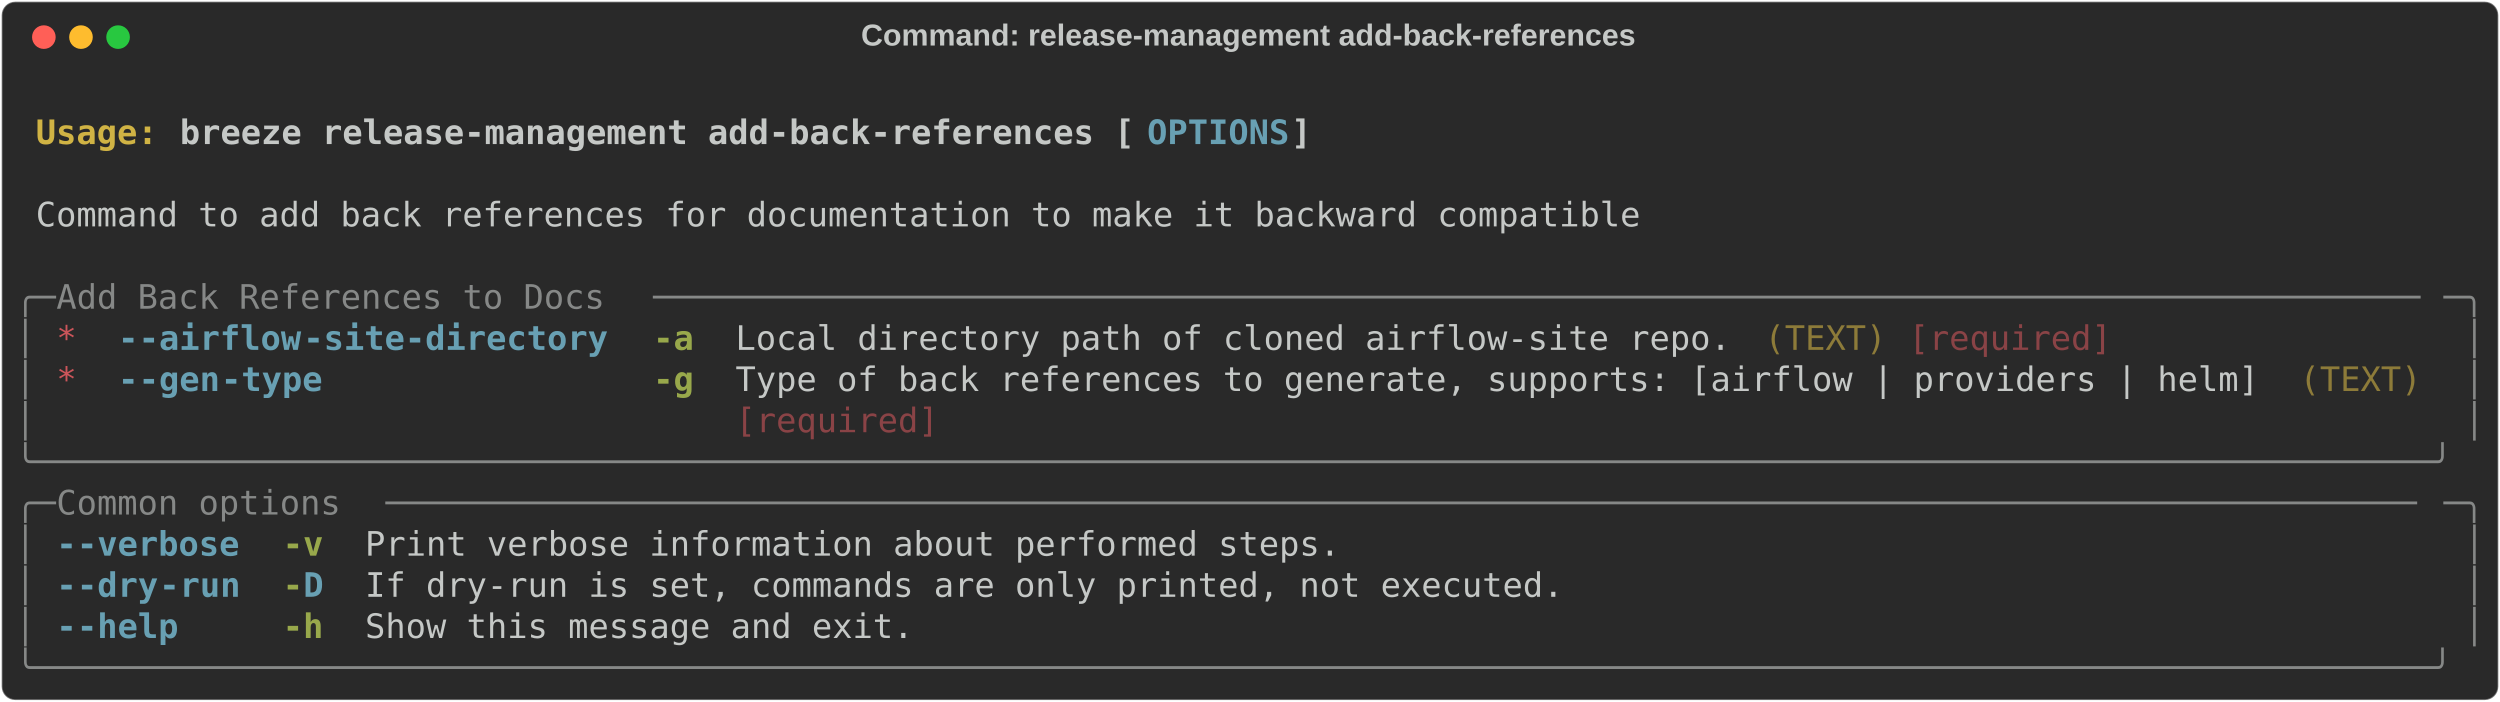
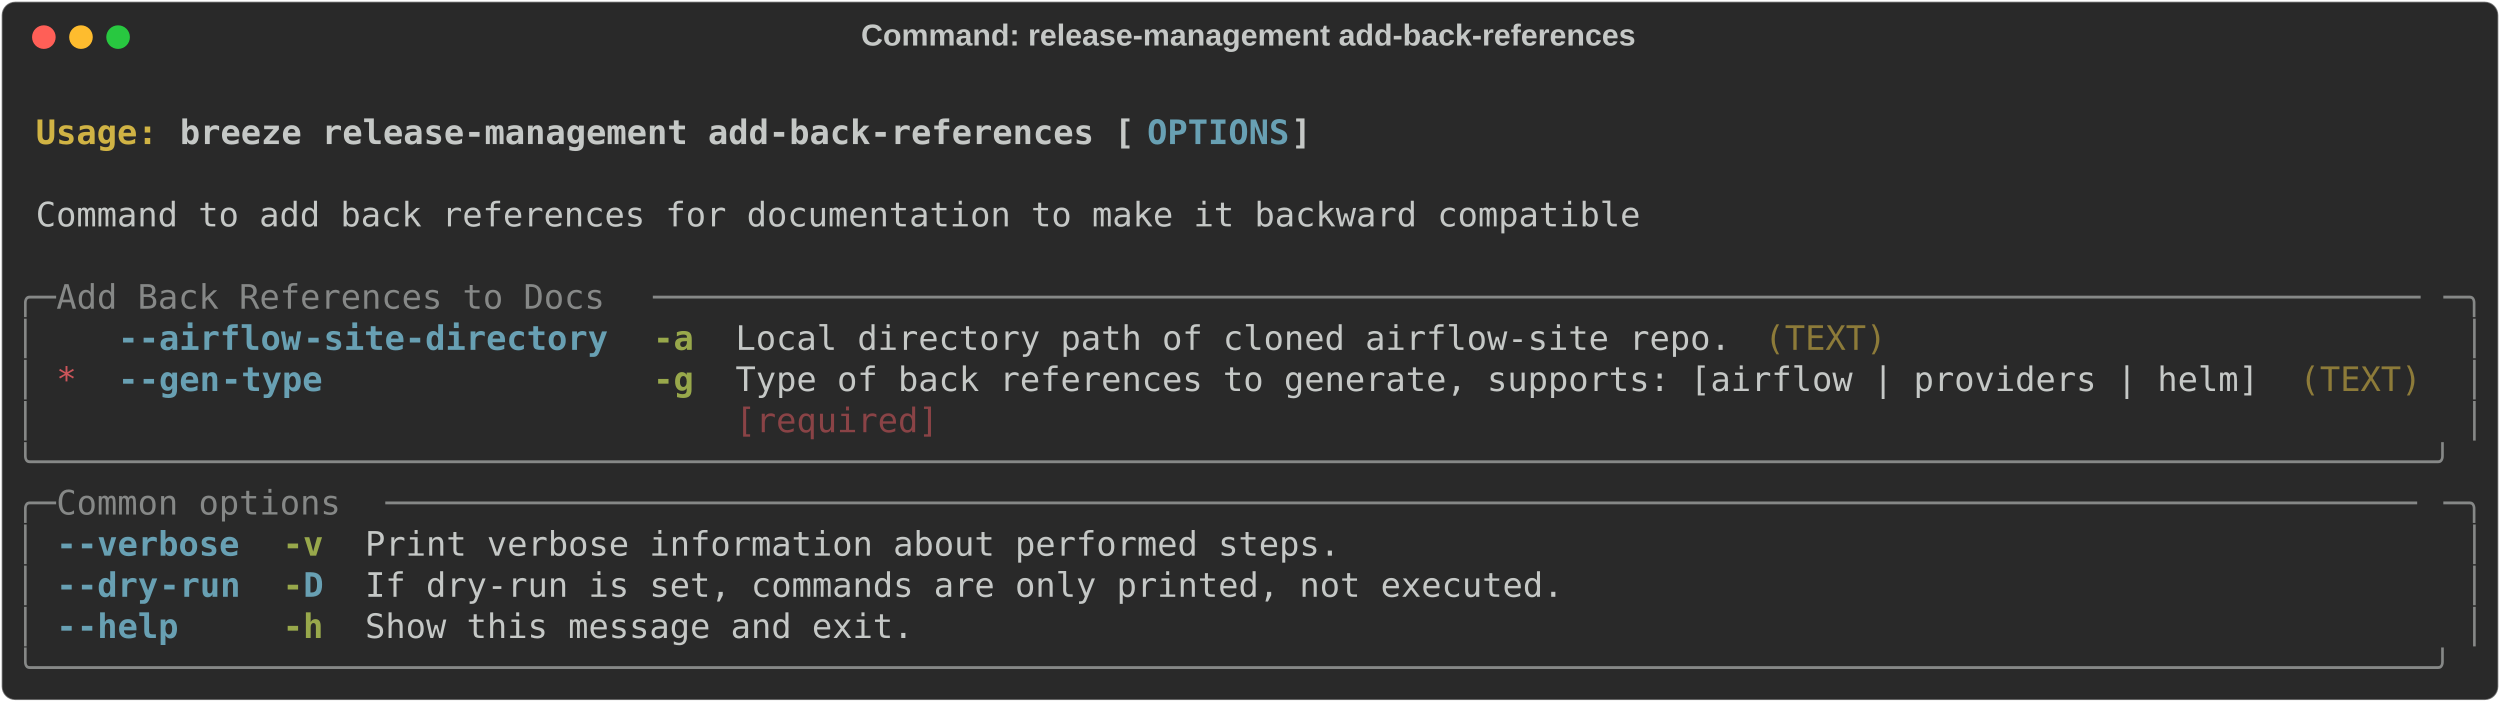
<svg xmlns="http://www.w3.org/2000/svg" class="rich-terminal" viewBox="0 0 1482 416.0">
  <style>

    @font-face {
        font-family: "Fira Code";
        src: local("FiraCode-Regular"),
                url("https://cdnjs.cloudflare.com/ajax/libs/firacode/6.2.0/woff2/FiraCode-Regular.woff2") format("woff2"),
                url("https://cdnjs.cloudflare.com/ajax/libs/firacode/6.2.0/woff/FiraCode-Regular.woff") format("woff");
        font-style: normal;
        font-weight: 400;
    }
    @font-face {
        font-family: "Fira Code";
        src: local("FiraCode-Bold"),
                url("https://cdnjs.cloudflare.com/ajax/libs/firacode/6.2.0/woff2/FiraCode-Bold.woff2") format("woff2"),
                url("https://cdnjs.cloudflare.com/ajax/libs/firacode/6.2.0/woff/FiraCode-Bold.woff") format("woff");
        font-style: bold;
        font-weight: 700;
    }

    .breeze-release-management-add-back-references-matrix {
        font-family: Fira Code, monospace;
        font-size: 20px;
        line-height: 24.4px;
        font-variant-east-asian: full-width;
    }

    .breeze-release-management-add-back-references-title {
        font-size: 18px;
        font-weight: bold;
        font-family: arial;
    }

    .breeze-release-management-add-back-references-r1 { fill: #c5c8c6;font-weight: bold }
.breeze-release-management-add-back-references-r2 { fill: #c5c8c6 }
.breeze-release-management-add-back-references-r3 { fill: #d0b344;font-weight: bold }
.breeze-release-management-add-back-references-r4 { fill: #68a0b3;font-weight: bold }
.breeze-release-management-add-back-references-r5 { fill: #868887 }
- .breeze-release-management-add-back-references-r6 { fill: #cc555a }
- .breeze-release-management-add-back-references-r7 { fill: #98a84b;font-weight: bold }
- .breeze-release-management-add-back-references-r8 { fill: #8d7b39 }
+ .breeze-release-management-add-back-references-r6 { fill: #98a84b;font-weight: bold }
+ .breeze-release-management-add-back-references-r7 { fill: #8d7b39 }
+ .breeze-release-management-add-back-references-r8 { fill: #cc555a }
.breeze-release-management-add-back-references-r9 { fill: #8a4346 }
    </style>
  <defs>
    <clipPath id="breeze-release-management-add-back-references-clip-terminal">
      <rect x="0" y="0" width="1463.0" height="365.0" />
    </clipPath>
    <clipPath id="breeze-release-management-add-back-references-line-0">
      <rect x="0" y="1.5" width="1464" height="24.65" />
    </clipPath>
    <clipPath id="breeze-release-management-add-back-references-line-1">
      <rect x="0" y="25.9" width="1464" height="24.65" />
    </clipPath>
    <clipPath id="breeze-release-management-add-back-references-line-2">
      <rect x="0" y="50.3" width="1464" height="24.65" />
    </clipPath>
    <clipPath id="breeze-release-management-add-back-references-line-3">
      <rect x="0" y="74.7" width="1464" height="24.65" />
    </clipPath>
    <clipPath id="breeze-release-management-add-back-references-line-4">
      <rect x="0" y="99.1" width="1464" height="24.65" />
    </clipPath>
    <clipPath id="breeze-release-management-add-back-references-line-5">
      <rect x="0" y="123.5" width="1464" height="24.65" />
    </clipPath>
    <clipPath id="breeze-release-management-add-back-references-line-6">
      <rect x="0" y="147.9" width="1464" height="24.65" />
    </clipPath>
    <clipPath id="breeze-release-management-add-back-references-line-7">
      <rect x="0" y="172.3" width="1464" height="24.65" />
    </clipPath>
    <clipPath id="breeze-release-management-add-back-references-line-8">
      <rect x="0" y="196.7" width="1464" height="24.65" />
    </clipPath>
    <clipPath id="breeze-release-management-add-back-references-line-9">
      <rect x="0" y="221.1" width="1464" height="24.65" />
    </clipPath>
    <clipPath id="breeze-release-management-add-back-references-line-10">
      <rect x="0" y="245.5" width="1464" height="24.65" />
    </clipPath>
    <clipPath id="breeze-release-management-add-back-references-line-11">
      <rect x="0" y="269.9" width="1464" height="24.65" />
    </clipPath>
    <clipPath id="breeze-release-management-add-back-references-line-12">
      <rect x="0" y="294.3" width="1464" height="24.65" />
    </clipPath>
    <clipPath id="breeze-release-management-add-back-references-line-13">
      <rect x="0" y="318.7" width="1464" height="24.65" />
    </clipPath>
  </defs>
  <rect fill="#292929" stroke="rgba(255,255,255,0.35)" stroke-width="1" x="1" y="1" width="1480" height="414" rx="8" />
  <text class="breeze-release-management-add-back-references-title" fill="#c5c8c6" text-anchor="middle" x="740" y="27">Command: release-management add-back-references</text>
  <g transform="translate(26,22)">
    <circle cx="0" cy="0" r="7" fill="#ff5f57" />
    <circle cx="22" cy="0" r="7" fill="#febc2e" />
    <circle cx="44" cy="0" r="7" fill="#28c840" />
  </g>
  <g transform="translate(9, 41)" clip-path="url(#breeze-release-management-add-back-references-clip-terminal)">
    <g class="breeze-release-management-add-back-references-matrix">
      <text class="breeze-release-management-add-back-references-r2" x="1464" y="20" textLength="12.2" clip-path="url(#breeze-release-management-add-back-references-line-0)">
</text>
      <text class="breeze-release-management-add-back-references-r3" x="12.2" y="44.4" textLength="85.4" clip-path="url(#breeze-release-management-add-back-references-line-1)">Usage: </text>
      <text class="breeze-release-management-add-back-references-r1" x="97.6" y="44.4" textLength="573.4" clip-path="url(#breeze-release-management-add-back-references-line-1)">breeze release-management add-back-references [</text>
      <text class="breeze-release-management-add-back-references-r4" x="671" y="44.4" textLength="85.4" clip-path="url(#breeze-release-management-add-back-references-line-1)">OPTIONS</text>
      <text class="breeze-release-management-add-back-references-r1" x="756.4" y="44.4" textLength="12.2" clip-path="url(#breeze-release-management-add-back-references-line-1)">]</text>
      <text class="breeze-release-management-add-back-references-r2" x="1464" y="44.4" textLength="12.2" clip-path="url(#breeze-release-management-add-back-references-line-1)">
</text>
      <text class="breeze-release-management-add-back-references-r2" x="1464" y="68.8" textLength="12.2" clip-path="url(#breeze-release-management-add-back-references-line-2)">
</text>
      <text class="breeze-release-management-add-back-references-r2" x="12.2" y="93.2" textLength="963.8" clip-path="url(#breeze-release-management-add-back-references-line-3)">Command to add back references for documentation to make it backward compatible</text>
      <text class="breeze-release-management-add-back-references-r2" x="1464" y="93.2" textLength="12.2" clip-path="url(#breeze-release-management-add-back-references-line-3)">
</text>
      <text class="breeze-release-management-add-back-references-r2" x="1464" y="117.6" textLength="12.2" clip-path="url(#breeze-release-management-add-back-references-line-4)">
</text>
      <text class="breeze-release-management-add-back-references-r5" x="0" y="142" textLength="24.4" clip-path="url(#breeze-release-management-add-back-references-line-5)">╭─</text>
      <text class="breeze-release-management-add-back-references-r5" x="24.4" y="142" textLength="353.8" clip-path="url(#breeze-release-management-add-back-references-line-5)"> Add Back References to Docs </text>
      <text class="breeze-release-management-add-back-references-r5" x="378.2" y="142" textLength="1061.4" clip-path="url(#breeze-release-management-add-back-references-line-5)">───────────────────────────────────────────────────────────────────────────────────────</text>
      <text class="breeze-release-management-add-back-references-r5" x="1439.6" y="142" textLength="24.4" clip-path="url(#breeze-release-management-add-back-references-line-5)">─╮</text>
      <text class="breeze-release-management-add-back-references-r2" x="1464" y="142" textLength="12.2" clip-path="url(#breeze-release-management-add-back-references-line-5)">
</text>
      <text class="breeze-release-management-add-back-references-r5" x="0" y="166.4" textLength="12.2" clip-path="url(#breeze-release-management-add-back-references-line-6)">│</text>
-       <text class="breeze-release-management-add-back-references-r6" x="24.4" y="166.4" textLength="12.2" clip-path="url(#breeze-release-management-add-back-references-line-6)">*</text>
      <text class="breeze-release-management-add-back-references-r4" x="61" y="166.4" textLength="12.2" clip-path="url(#breeze-release-management-add-back-references-line-6)">-</text>
      <text class="breeze-release-management-add-back-references-r4" x="73.2" y="166.4" textLength="97.6" clip-path="url(#breeze-release-management-add-back-references-line-6)">-airflow</text>
      <text class="breeze-release-management-add-back-references-r4" x="170.8" y="166.4" textLength="183" clip-path="url(#breeze-release-management-add-back-references-line-6)">-site-directory</text>
-       <text class="breeze-release-management-add-back-references-r7" x="378.2" y="166.4" textLength="24.4" clip-path="url(#breeze-release-management-add-back-references-line-6)">-a</text>
+       <text class="breeze-release-management-add-back-references-r6" x="378.2" y="166.4" textLength="24.4" clip-path="url(#breeze-release-management-add-back-references-line-6)">-a</text>
      <text class="breeze-release-management-add-back-references-r2" x="427" y="166.4" textLength="597.8" clip-path="url(#breeze-release-management-add-back-references-line-6)">Local directory path of cloned airflow-site repo.</text>
-       <text class="breeze-release-management-add-back-references-r8" x="1037" y="166.4" textLength="73.2" clip-path="url(#breeze-release-management-add-back-references-line-6)">(TEXT)</text>
-       <text class="breeze-release-management-add-back-references-r9" x="1122.4" y="166.4" textLength="122" clip-path="url(#breeze-release-management-add-back-references-line-6)">[required]</text>
+       <text class="breeze-release-management-add-back-references-r7" x="1037" y="166.4" textLength="73.2" clip-path="url(#breeze-release-management-add-back-references-line-6)">(TEXT)</text>
      <text class="breeze-release-management-add-back-references-r5" x="1451.8" y="166.4" textLength="12.2" clip-path="url(#breeze-release-management-add-back-references-line-6)">│</text>
      <text class="breeze-release-management-add-back-references-r2" x="1464" y="166.4" textLength="12.2" clip-path="url(#breeze-release-management-add-back-references-line-6)">
</text>
      <text class="breeze-release-management-add-back-references-r5" x="0" y="190.8" textLength="12.2" clip-path="url(#breeze-release-management-add-back-references-line-7)">│</text>
-       <text class="breeze-release-management-add-back-references-r6" x="24.4" y="190.8" textLength="12.2" clip-path="url(#breeze-release-management-add-back-references-line-7)">*</text>
+       <text class="breeze-release-management-add-back-references-r8" x="24.4" y="190.8" textLength="12.2" clip-path="url(#breeze-release-management-add-back-references-line-7)">*</text>
      <text class="breeze-release-management-add-back-references-r4" x="61" y="190.8" textLength="12.2" clip-path="url(#breeze-release-management-add-back-references-line-7)">-</text>
      <text class="breeze-release-management-add-back-references-r4" x="73.2" y="190.8" textLength="48.8" clip-path="url(#breeze-release-management-add-back-references-line-7)">-gen</text>
      <text class="breeze-release-management-add-back-references-r4" x="122" y="190.8" textLength="61" clip-path="url(#breeze-release-management-add-back-references-line-7)">-type</text>
-       <text class="breeze-release-management-add-back-references-r7" x="378.2" y="190.8" textLength="24.4" clip-path="url(#breeze-release-management-add-back-references-line-7)">-g</text>
+       <text class="breeze-release-management-add-back-references-r6" x="378.2" y="190.8" textLength="24.4" clip-path="url(#breeze-release-management-add-back-references-line-7)">-g</text>
      <text class="breeze-release-management-add-back-references-r2" x="427" y="190.8" textLength="915" clip-path="url(#breeze-release-management-add-back-references-line-7)">Type of back references to generate, supports: [airflow | providers | helm]</text>
-       <text class="breeze-release-management-add-back-references-r8" x="1354.2" y="190.8" textLength="73.2" clip-path="url(#breeze-release-management-add-back-references-line-7)">(TEXT)</text>
+       <text class="breeze-release-management-add-back-references-r7" x="1354.2" y="190.8" textLength="73.2" clip-path="url(#breeze-release-management-add-back-references-line-7)">(TEXT)</text>
      <text class="breeze-release-management-add-back-references-r5" x="1451.8" y="190.8" textLength="12.2" clip-path="url(#breeze-release-management-add-back-references-line-7)">│</text>
      <text class="breeze-release-management-add-back-references-r2" x="1464" y="190.8" textLength="12.2" clip-path="url(#breeze-release-management-add-back-references-line-7)">
</text>
      <text class="breeze-release-management-add-back-references-r5" x="0" y="215.2" textLength="12.2" clip-path="url(#breeze-release-management-add-back-references-line-8)">│</text>
      <text class="breeze-release-management-add-back-references-r9" x="427" y="215.2" textLength="915" clip-path="url(#breeze-release-management-add-back-references-line-8)">[required]                                                                 </text>
      <text class="breeze-release-management-add-back-references-r5" x="1451.8" y="215.2" textLength="12.2" clip-path="url(#breeze-release-management-add-back-references-line-8)">│</text>
      <text class="breeze-release-management-add-back-references-r2" x="1464" y="215.2" textLength="12.2" clip-path="url(#breeze-release-management-add-back-references-line-8)">
</text>
      <text class="breeze-release-management-add-back-references-r5" x="0" y="239.6" textLength="1464" clip-path="url(#breeze-release-management-add-back-references-line-9)">╰──────────────────────────────────────────────────────────────────────────────────────────────────────────────────────╯</text>
      <text class="breeze-release-management-add-back-references-r2" x="1464" y="239.6" textLength="12.2" clip-path="url(#breeze-release-management-add-back-references-line-9)">
</text>
      <text class="breeze-release-management-add-back-references-r5" x="0" y="264" textLength="24.4" clip-path="url(#breeze-release-management-add-back-references-line-10)">╭─</text>
      <text class="breeze-release-management-add-back-references-r5" x="24.4" y="264" textLength="195.2" clip-path="url(#breeze-release-management-add-back-references-line-10)"> Common options </text>
      <text class="breeze-release-management-add-back-references-r5" x="219.6" y="264" textLength="1220" clip-path="url(#breeze-release-management-add-back-references-line-10)">────────────────────────────────────────────────────────────────────────────────────────────────────</text>
      <text class="breeze-release-management-add-back-references-r5" x="1439.6" y="264" textLength="24.4" clip-path="url(#breeze-release-management-add-back-references-line-10)">─╮</text>
      <text class="breeze-release-management-add-back-references-r2" x="1464" y="264" textLength="12.2" clip-path="url(#breeze-release-management-add-back-references-line-10)">
</text>
      <text class="breeze-release-management-add-back-references-r5" x="0" y="288.4" textLength="12.2" clip-path="url(#breeze-release-management-add-back-references-line-11)">│</text>
      <text class="breeze-release-management-add-back-references-r4" x="24.4" y="288.4" textLength="12.2" clip-path="url(#breeze-release-management-add-back-references-line-11)">-</text>
      <text class="breeze-release-management-add-back-references-r4" x="36.6" y="288.4" textLength="97.6" clip-path="url(#breeze-release-management-add-back-references-line-11)">-verbose</text>
-       <text class="breeze-release-management-add-back-references-r7" x="158.6" y="288.4" textLength="24.4" clip-path="url(#breeze-release-management-add-back-references-line-11)">-v</text>
+       <text class="breeze-release-management-add-back-references-r6" x="158.6" y="288.4" textLength="24.4" clip-path="url(#breeze-release-management-add-back-references-line-11)">-v</text>
      <text class="breeze-release-management-add-back-references-r2" x="207.4" y="288.4" textLength="585.6" clip-path="url(#breeze-release-management-add-back-references-line-11)">Print verbose information about performed steps.</text>
      <text class="breeze-release-management-add-back-references-r5" x="1451.8" y="288.4" textLength="12.2" clip-path="url(#breeze-release-management-add-back-references-line-11)">│</text>
      <text class="breeze-release-management-add-back-references-r2" x="1464" y="288.4" textLength="12.2" clip-path="url(#breeze-release-management-add-back-references-line-11)">
</text>
      <text class="breeze-release-management-add-back-references-r5" x="0" y="312.8" textLength="12.2" clip-path="url(#breeze-release-management-add-back-references-line-12)">│</text>
      <text class="breeze-release-management-add-back-references-r4" x="24.4" y="312.8" textLength="12.2" clip-path="url(#breeze-release-management-add-back-references-line-12)">-</text>
      <text class="breeze-release-management-add-back-references-r4" x="36.6" y="312.8" textLength="48.8" clip-path="url(#breeze-release-management-add-back-references-line-12)">-dry</text>
      <text class="breeze-release-management-add-back-references-r4" x="85.4" y="312.8" textLength="48.8" clip-path="url(#breeze-release-management-add-back-references-line-12)">-run</text>
-       <text class="breeze-release-management-add-back-references-r7" x="158.6" y="312.8" textLength="12.2" clip-path="url(#breeze-release-management-add-back-references-line-12)">-</text>
+       <text class="breeze-release-management-add-back-references-r6" x="158.6" y="312.8" textLength="12.2" clip-path="url(#breeze-release-management-add-back-references-line-12)">-</text>
      <text class="breeze-release-management-add-back-references-r4" x="170.8" y="312.8" textLength="12.2" clip-path="url(#breeze-release-management-add-back-references-line-12)">D</text>
      <text class="breeze-release-management-add-back-references-r2" x="207.4" y="312.8" textLength="719.8" clip-path="url(#breeze-release-management-add-back-references-line-12)">If dry-run is set, commands are only printed, not executed.</text>
      <text class="breeze-release-management-add-back-references-r5" x="1451.8" y="312.8" textLength="12.2" clip-path="url(#breeze-release-management-add-back-references-line-12)">│</text>
      <text class="breeze-release-management-add-back-references-r2" x="1464" y="312.8" textLength="12.2" clip-path="url(#breeze-release-management-add-back-references-line-12)">
</text>
      <text class="breeze-release-management-add-back-references-r5" x="0" y="337.2" textLength="12.2" clip-path="url(#breeze-release-management-add-back-references-line-13)">│</text>
      <text class="breeze-release-management-add-back-references-r4" x="24.4" y="337.2" textLength="12.2" clip-path="url(#breeze-release-management-add-back-references-line-13)">-</text>
      <text class="breeze-release-management-add-back-references-r4" x="36.6" y="337.2" textLength="61" clip-path="url(#breeze-release-management-add-back-references-line-13)">-help</text>
-       <text class="breeze-release-management-add-back-references-r7" x="158.6" y="337.2" textLength="24.4" clip-path="url(#breeze-release-management-add-back-references-line-13)">-h</text>
+       <text class="breeze-release-management-add-back-references-r6" x="158.6" y="337.2" textLength="24.4" clip-path="url(#breeze-release-management-add-back-references-line-13)">-h</text>
      <text class="breeze-release-management-add-back-references-r2" x="207.4" y="337.2" textLength="329.4" clip-path="url(#breeze-release-management-add-back-references-line-13)">Show this message and exit.</text>
      <text class="breeze-release-management-add-back-references-r5" x="1451.8" y="337.2" textLength="12.2" clip-path="url(#breeze-release-management-add-back-references-line-13)">│</text>
      <text class="breeze-release-management-add-back-references-r2" x="1464" y="337.2" textLength="12.2" clip-path="url(#breeze-release-management-add-back-references-line-13)">
</text>
      <text class="breeze-release-management-add-back-references-r5" x="0" y="361.6" textLength="1464" clip-path="url(#breeze-release-management-add-back-references-line-14)">╰──────────────────────────────────────────────────────────────────────────────────────────────────────────────────────╯</text>
      <text class="breeze-release-management-add-back-references-r2" x="1464" y="361.6" textLength="12.2" clip-path="url(#breeze-release-management-add-back-references-line-14)">
</text>
    </g>
  </g>
</svg>
